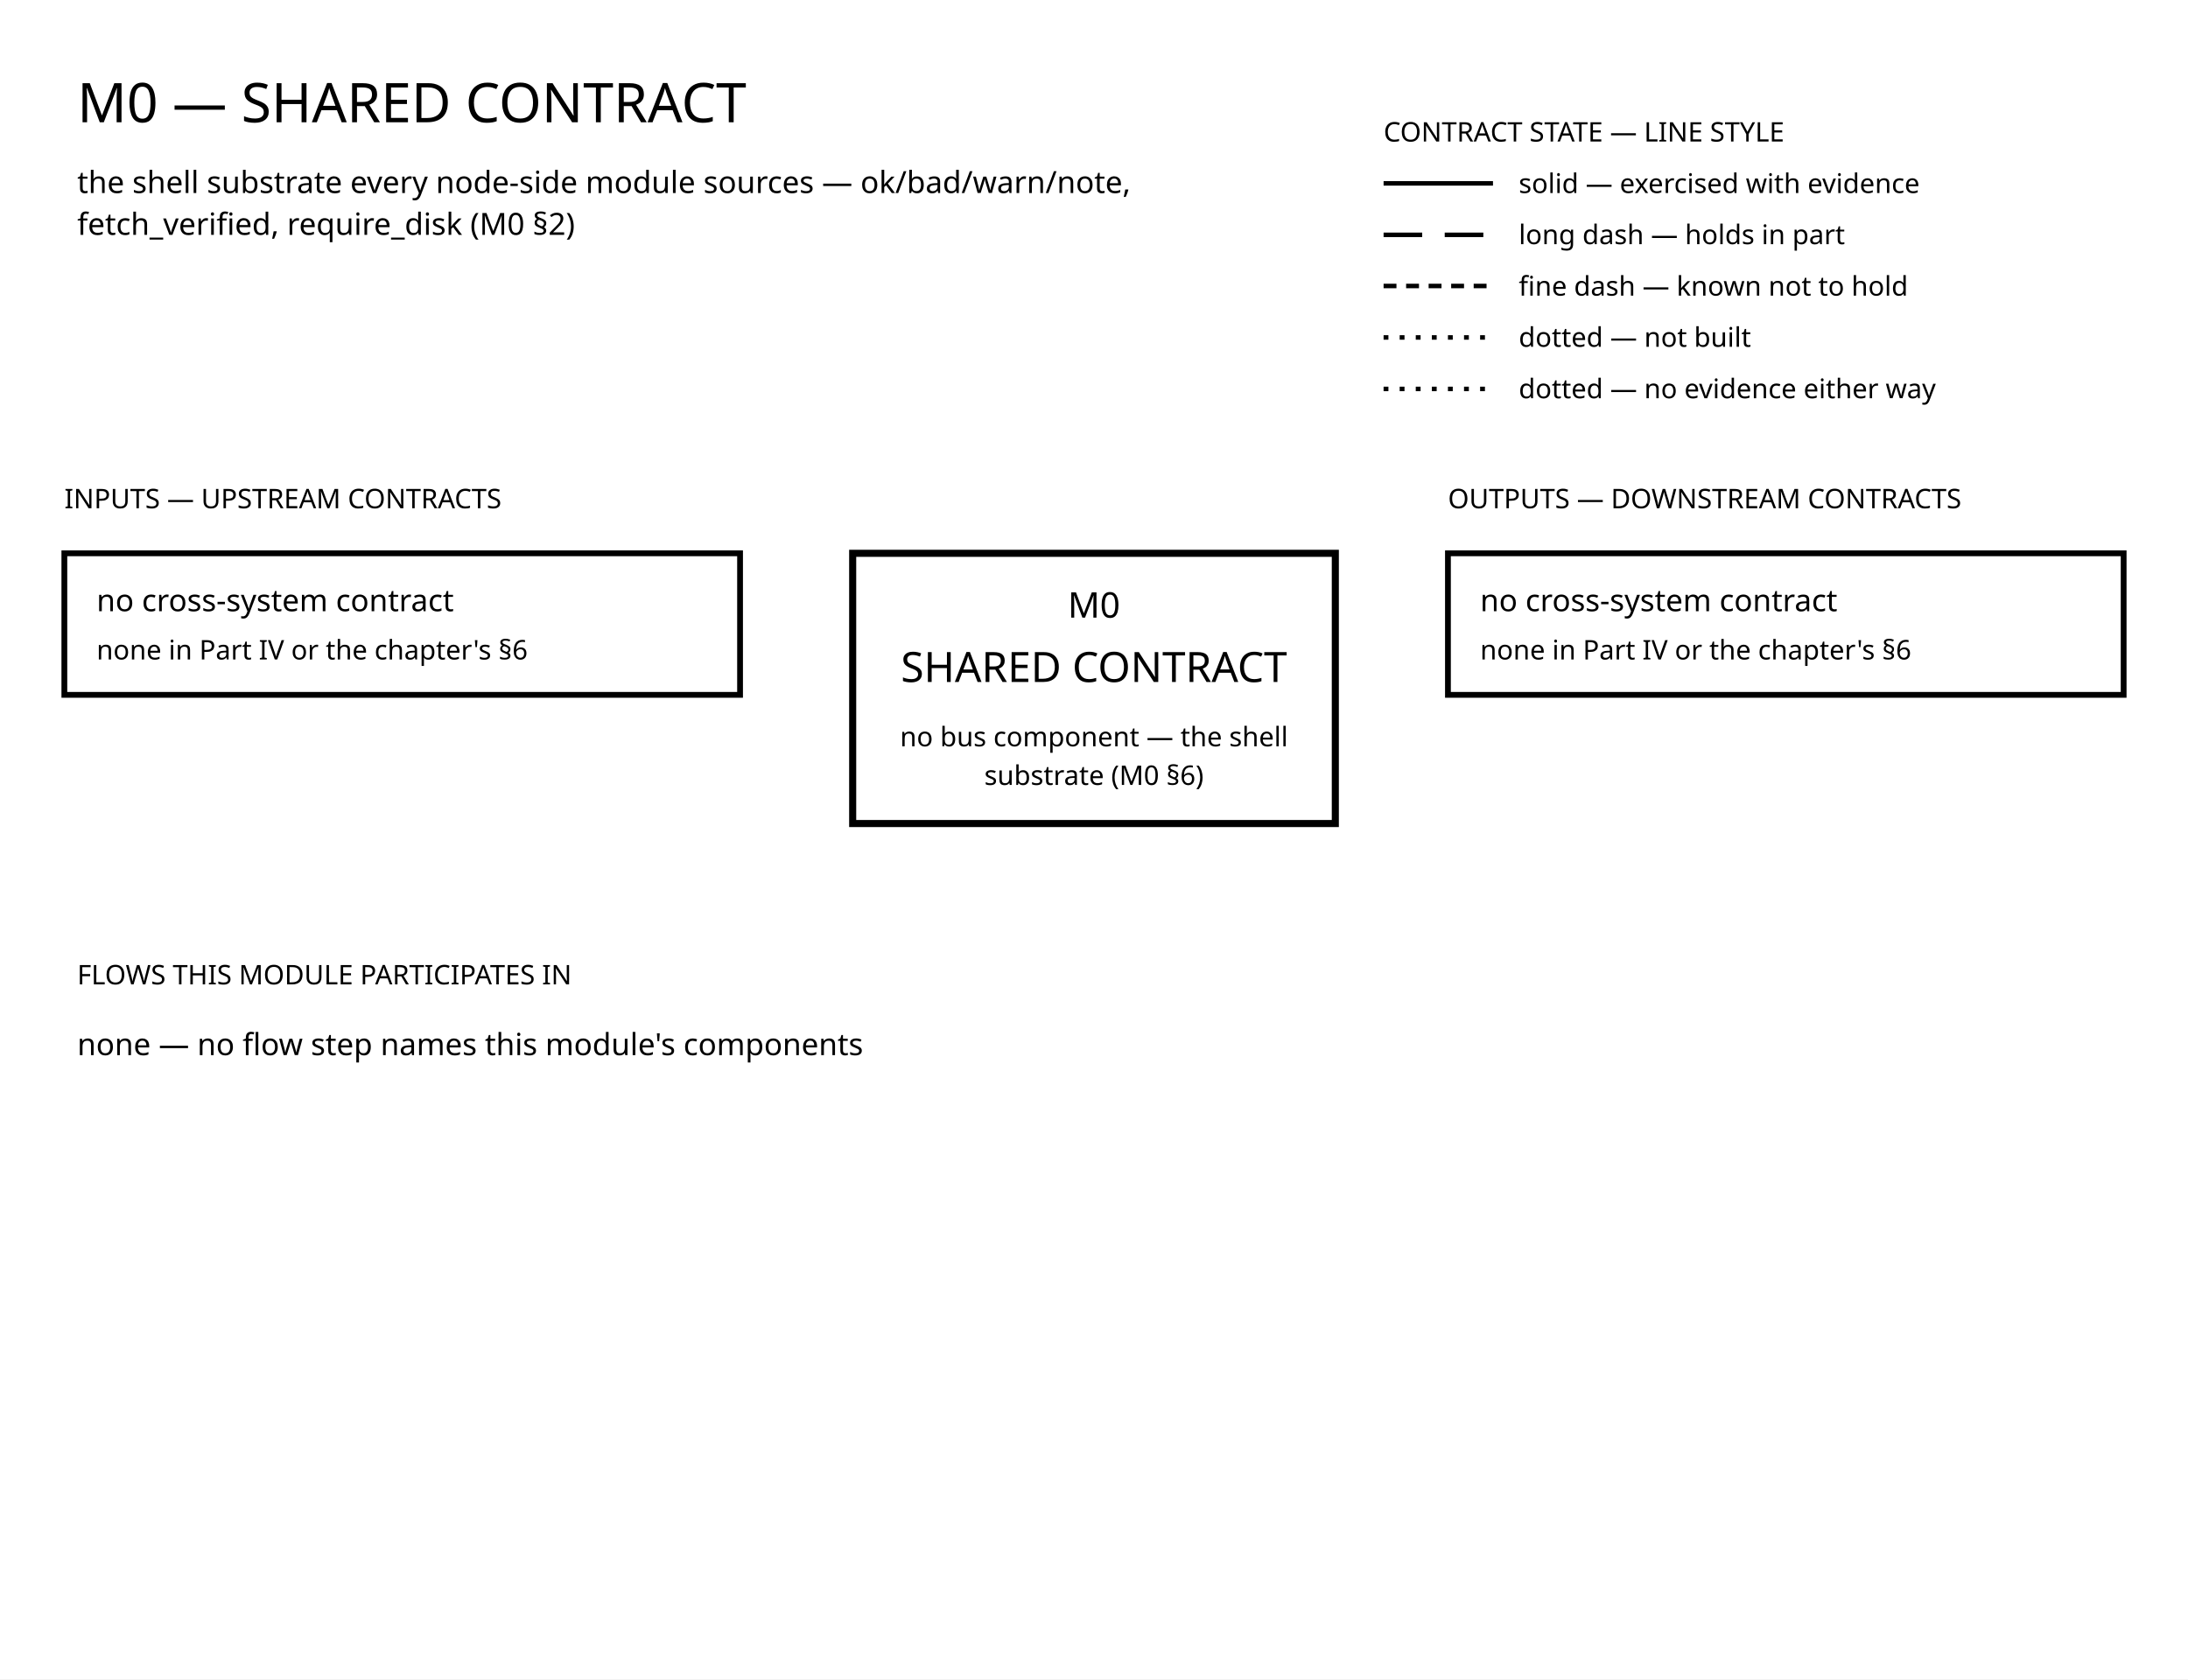
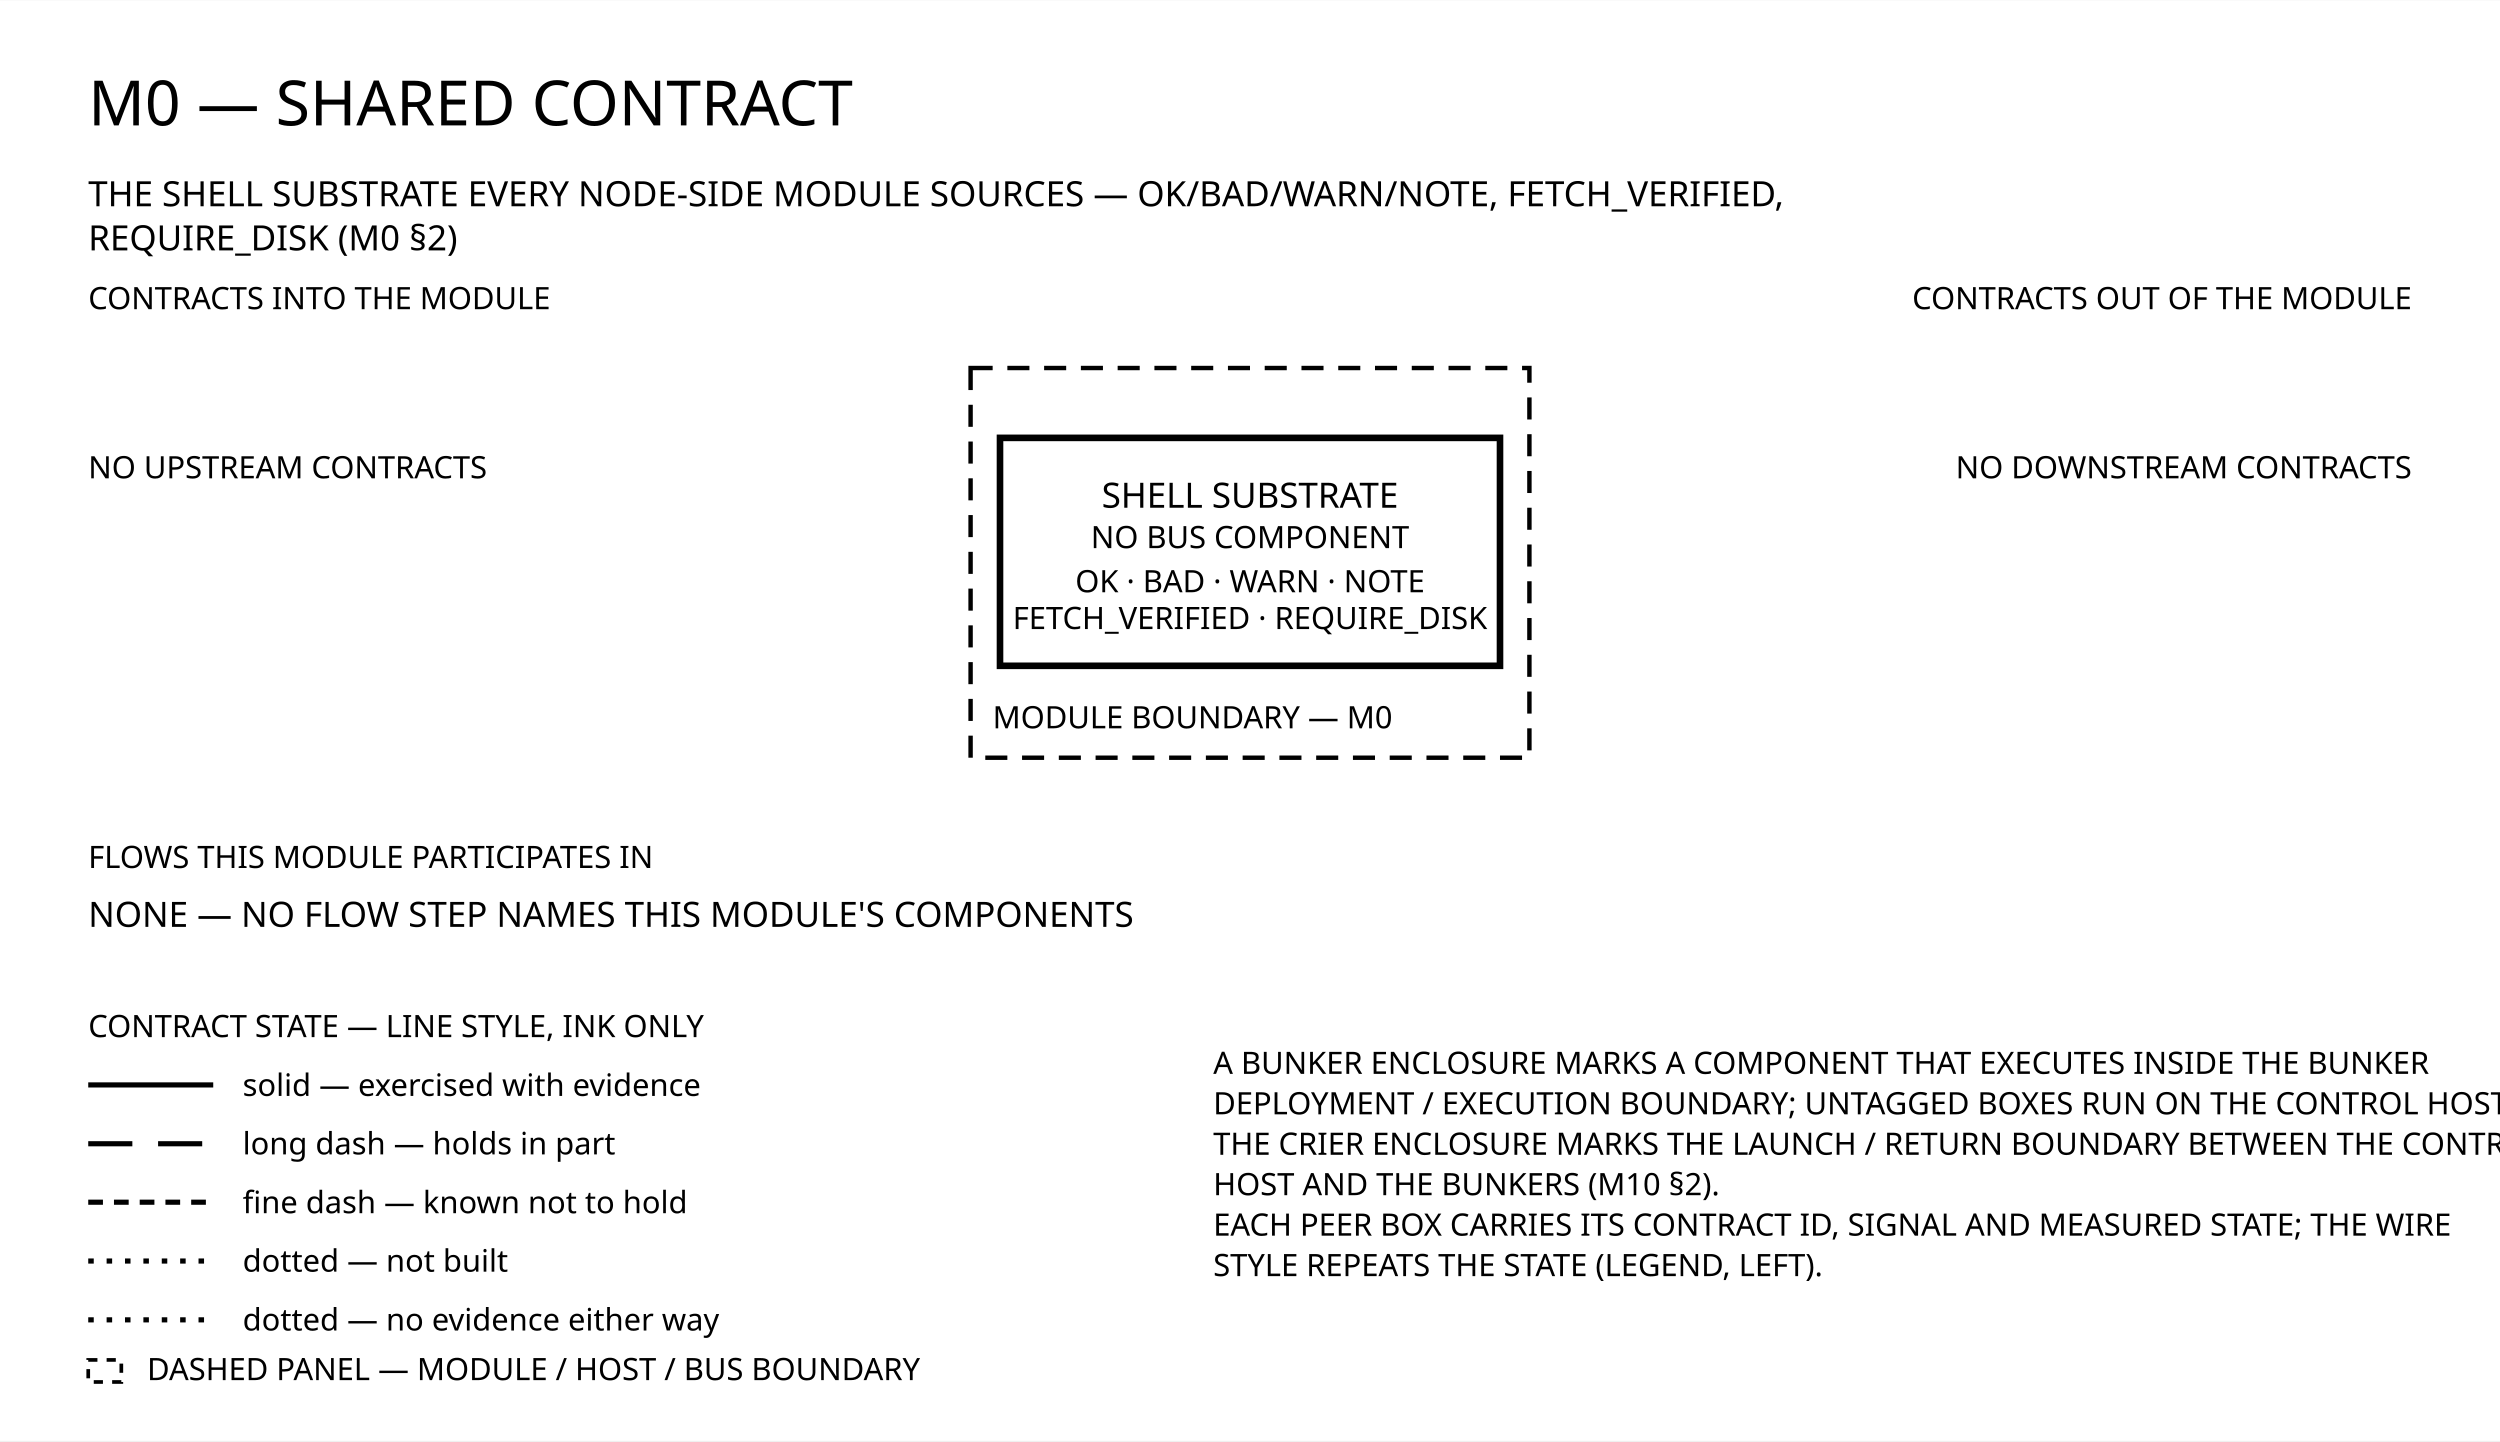
- <svg xmlns="http://www.w3.org/2000/svg" width="170.0mm" height="130.5mm" viewBox="0 0 680 522.0" preserveAspectRatio="xMidYMid meet">
-   <rect width="680" height="522.0" fill="#ffffff" />
+ <svg xmlns="http://www.w3.org/2000/svg" width="170.0mm" height="98.0mm" viewBox="0 0 680 391.8" preserveAspectRatio="xMidYMid meet">
+   <rect width="680" height="391.8" fill="#ffffff" />
  <defs>
    <marker id="ar" viewBox="0 0 10 10" refX="9" refY="5" markerWidth="8" markerHeight="8" orient="auto">
      <path d="M0,0 L10,5 L0,10 z" fill="#000000" />
    </marker>
  </defs>
  <g font-family="Routed Gothic Narrow, Routed Gothic, sans-serif">
-     <text x="24.0" y="38.0" font-size="17.00" fill="#000000" text-anchor="start">M0 — SHARED CONTRACT</text>
-     <text x="24.0" y="60.0" font-size="9.50" fill="#000000" text-anchor="start">the shell substrate every node-side module sources — ok/bad/warn/note,</text>
-     <text x="24.0" y="73.0" font-size="9.50" fill="#000000" text-anchor="start">fetch_verified, require_disk (M0 §2)</text>
-     <rect x="265.0" y="172.0" width="150.0" height="84.0" fill="#ffffff" stroke="#000000" stroke-width="2.2" />
-     <text x="340.0" y="192.0" font-size="11.00" fill="#000000" text-anchor="middle">M0</text>
-     <text x="340.0" y="212.0" font-size="13.00" fill="#000000" text-anchor="middle">SHARED CONTRACT</text>
-     <text x="340.0" y="232.0" font-size="8.40" fill="#000000" text-anchor="middle">no bus component — the shell</text>
-     <text x="340.0" y="244.0" font-size="8.40" fill="#000000" text-anchor="middle">substrate (M0 §6)</text>
-     <text x="20.0" y="158.0" font-size="8.40" fill="#000000" text-anchor="start">INPUTS — UPSTREAM CONTRACTS</text>
-     <rect x="20.0" y="172.0" width="210.0" height="44.0" fill="#ffffff" stroke="#000000" stroke-width="1.8" />
-     <text x="30.0" y="190.0" font-size="9.50" fill="#000000" text-anchor="start">no cross-system contract</text>
-     <text x="30.0" y="205.0" font-size="8.40" fill="#000000" text-anchor="start">none in Part IV or the chapter's §6</text>
-     <text x="450.0" y="158.0" font-size="8.40" fill="#000000" text-anchor="start">OUTPUTS — DOWNSTREAM CONTRACTS</text>
-     <rect x="450.0" y="172.0" width="210.0" height="44.0" fill="#ffffff" stroke="#000000" stroke-width="1.8" />
-     <text x="460.0" y="190.0" font-size="9.50" fill="#000000" text-anchor="start">no cross-system contract</text>
-     <text x="460.0" y="205.0" font-size="8.40" fill="#000000" text-anchor="start">none in Part IV or the chapter's §6</text>
-     <text x="24.0" y="306.0" font-size="8.40" fill="#000000" text-anchor="start">FLOWS THIS MODULE PARTICIPATES IN</text>
-     <text x="24.0" y="328.0" font-size="9.50" fill="#000000" text-anchor="start">none — no flow step names this module's components</text>
-     <text x="430.0" y="44.0" font-size="8.40" fill="#000000" text-anchor="start">CONTRACT STATE — LINE STYLE</text>
-     <polyline points="430.0,57.0 464.0,57.0" fill="none" stroke="#000000" stroke-width="1.4" />
-     <text x="472.0" y="60.0" font-size="8.40" fill="#000000" text-anchor="start">solid — exercised with evidence</text>
-     <polyline points="430.0,73.0 464.0,73.0" fill="none" stroke="#000000" stroke-width="1.4" stroke-dasharray="12 7" />
-     <text x="472.0" y="75.9" font-size="8.40" fill="#000000" text-anchor="start">long dash — holds in part</text>
-     <polyline points="430.0,88.9 464.0,88.9" fill="none" stroke="#000000" stroke-width="1.4" stroke-dasharray="4 3" />
-     <text x="472.0" y="91.9" font-size="8.40" fill="#000000" text-anchor="start">fine dash — known not to hold</text>
-     <polyline points="430.0,104.9 464.0,104.9" fill="none" stroke="#000000" stroke-width="1.4" stroke-dasharray="1.5 3.5" />
-     <text x="472.0" y="107.8" font-size="8.40" fill="#000000" text-anchor="start">dotted — not built</text>
-     <polyline points="430.0,120.9 464.0,120.9" fill="none" stroke="#000000" stroke-width="1.4" stroke-dasharray="1.5 3.5" />
-     <text x="472.0" y="123.8" font-size="8.40" fill="#000000" text-anchor="start">dotted — no evidence either way</text>
+     <text x="24.0" y="34.0" font-size="17.00" fill="#000000" text-anchor="start">M0 — SHARED CONTRACT</text>
+     <text x="24.0" y="56.0" font-size="9.50" fill="#000000" text-anchor="start">THE SHELL SUBSTRATE EVERY NODE-SIDE MODULE SOURCES — OK/BAD/WARN/NOTE, FETCH_VERIFIED,</text>
+     <text x="24.0" y="68.0" font-size="9.50" fill="#000000" text-anchor="start">REQUIRE_DISK (M0 §2)</text>
+     <text x="24.0" y="84.0" font-size="8.40" fill="#000000" text-anchor="start">CONTRACTS INTO THE MODULE</text>
+     <text x="656.0" y="84.0" font-size="8.40" fill="#000000" text-anchor="end">CONTRACTS OUT OF THE MODULE</text>
+     <rect x="264.0" y="100.0" width="152.0" height="106.0" fill="none" stroke="#000000" stroke-width="1.2" stroke-dasharray="6 4" />
+     <text x="270.0" y="198.0" font-size="8.40" fill="#000000" text-anchor="start">MODULE BOUNDARY — M0</text>
+     <rect x="272.0" y="119.0" width="136.0" height="62.0" fill="#ffffff" stroke="#000000" stroke-width="1.8" />
+     <text x="340.0" y="138.0" font-size="9.50" fill="#000000" text-anchor="middle">SHELL SUBSTRATE</text>
+     <text x="340.0" y="149.0" font-size="8.40" fill="#000000" text-anchor="middle">NO BUS COMPONENT</text>
+     <text x="340.0" y="161.0" font-size="8.40" fill="#000000" text-anchor="middle">OK · BAD · WARN · NOTE</text>
+     <text x="340.0" y="171.0" font-size="8.40" fill="#000000" text-anchor="middle">FETCH_VERIFIED · REQUIRE_DISK</text>
+     <text x="24.0" y="130.0" font-size="8.40" fill="#000000" text-anchor="start">NO UPSTREAM CONTRACTS</text>
+     <text x="656.0" y="130.0" font-size="8.40" fill="#000000" text-anchor="end">NO DOWNSTREAM CONTRACTS</text>
+     <text x="24.0" y="236.0" font-size="8.40" fill="#000000" text-anchor="start">FLOWS THIS MODULE PARTICIPATES IN</text>
+     <text x="24.0" y="252.0" font-size="9.50" fill="#000000" text-anchor="start">NONE — NO FLOW STEP NAMES THIS MODULE'S COMPONENTS</text>
+     <text x="24.0" y="282.0" font-size="8.40" fill="#000000" text-anchor="start">CONTRACT STATE — LINE STYLE, INK ONLY</text>
+     <polyline points="24.0,295.0 58.0,295.0" fill="none" stroke="#000000" stroke-width="1.4" />
+     <text x="66.0" y="298.0" font-size="8.40" fill="#000000" text-anchor="start">solid — exercised with evidence</text>
+     <polyline points="24.0,311.0 58.0,311.0" fill="none" stroke="#000000" stroke-width="1.4" stroke-dasharray="12 7" />
+     <text x="66.0" y="313.9" font-size="8.40" fill="#000000" text-anchor="start">long dash — holds in part</text>
+     <polyline points="24.0,326.9 58.0,326.9" fill="none" stroke="#000000" stroke-width="1.4" stroke-dasharray="4 3" />
+     <text x="66.0" y="329.9" font-size="8.40" fill="#000000" text-anchor="start">fine dash — known not to hold</text>
+     <polyline points="24.0,342.9 58.0,342.9" fill="none" stroke="#000000" stroke-width="1.4" stroke-dasharray="1.5 3.5" />
+     <text x="66.0" y="345.8" font-size="8.40" fill="#000000" text-anchor="start">dotted — not built</text>
+     <polyline points="24.0,358.9 58.0,358.9" fill="none" stroke="#000000" stroke-width="1.4" stroke-dasharray="1.5 3.5" />
+     <text x="66.0" y="361.8" font-size="8.40" fill="#000000" text-anchor="start">dotted — no evidence either way</text>
+     <rect x="24" y="369.8" width="9" height="6" fill="none" stroke="#000000" stroke-width="1.0" stroke-dasharray="2.5 2.5" />
+     <text x="40.0" y="375.3" font-size="8.40" fill="#000000" text-anchor="start">DASHED PANEL — MODULE / HOST / BUS BOUNDARY</text>
+     <text x="330.0" y="292.0" font-size="8.40" fill="#000000" text-anchor="start">A BUNKER ENCLOSURE MARKS A COMPONENT THAT EXECUTES INSIDE THE BUNKER</text>
+     <text x="330.0" y="303.0" font-size="8.40" fill="#000000" text-anchor="start">DEPLOYMENT / EXECUTION BOUNDARY; UNTAGGED BOXES RUN ON THE CONTROL HOST.</text>
+     <text x="330.0" y="314.0" font-size="8.40" fill="#000000" text-anchor="start">THE CRIER ENCLOSURE MARKS THE LAUNCH / RETURN BOUNDARY BETWEEN THE CONTROL</text>
+     <text x="330.0" y="325.0" font-size="8.40" fill="#000000" text-anchor="start">HOST AND THE BUNKERS (M10 §2).</text>
+     <text x="330.0" y="336.0" font-size="8.40" fill="#000000" text-anchor="start">EACH PEER BOX CARRIES ITS CONTRACT ID, SIGNAL AND MEASURED STATE; THE WIRE</text>
+     <text x="330.0" y="347.0" font-size="8.40" fill="#000000" text-anchor="start">STYLE REPEATS THE STATE (LEGEND, LEFT).</text>
  </g>
</svg>
